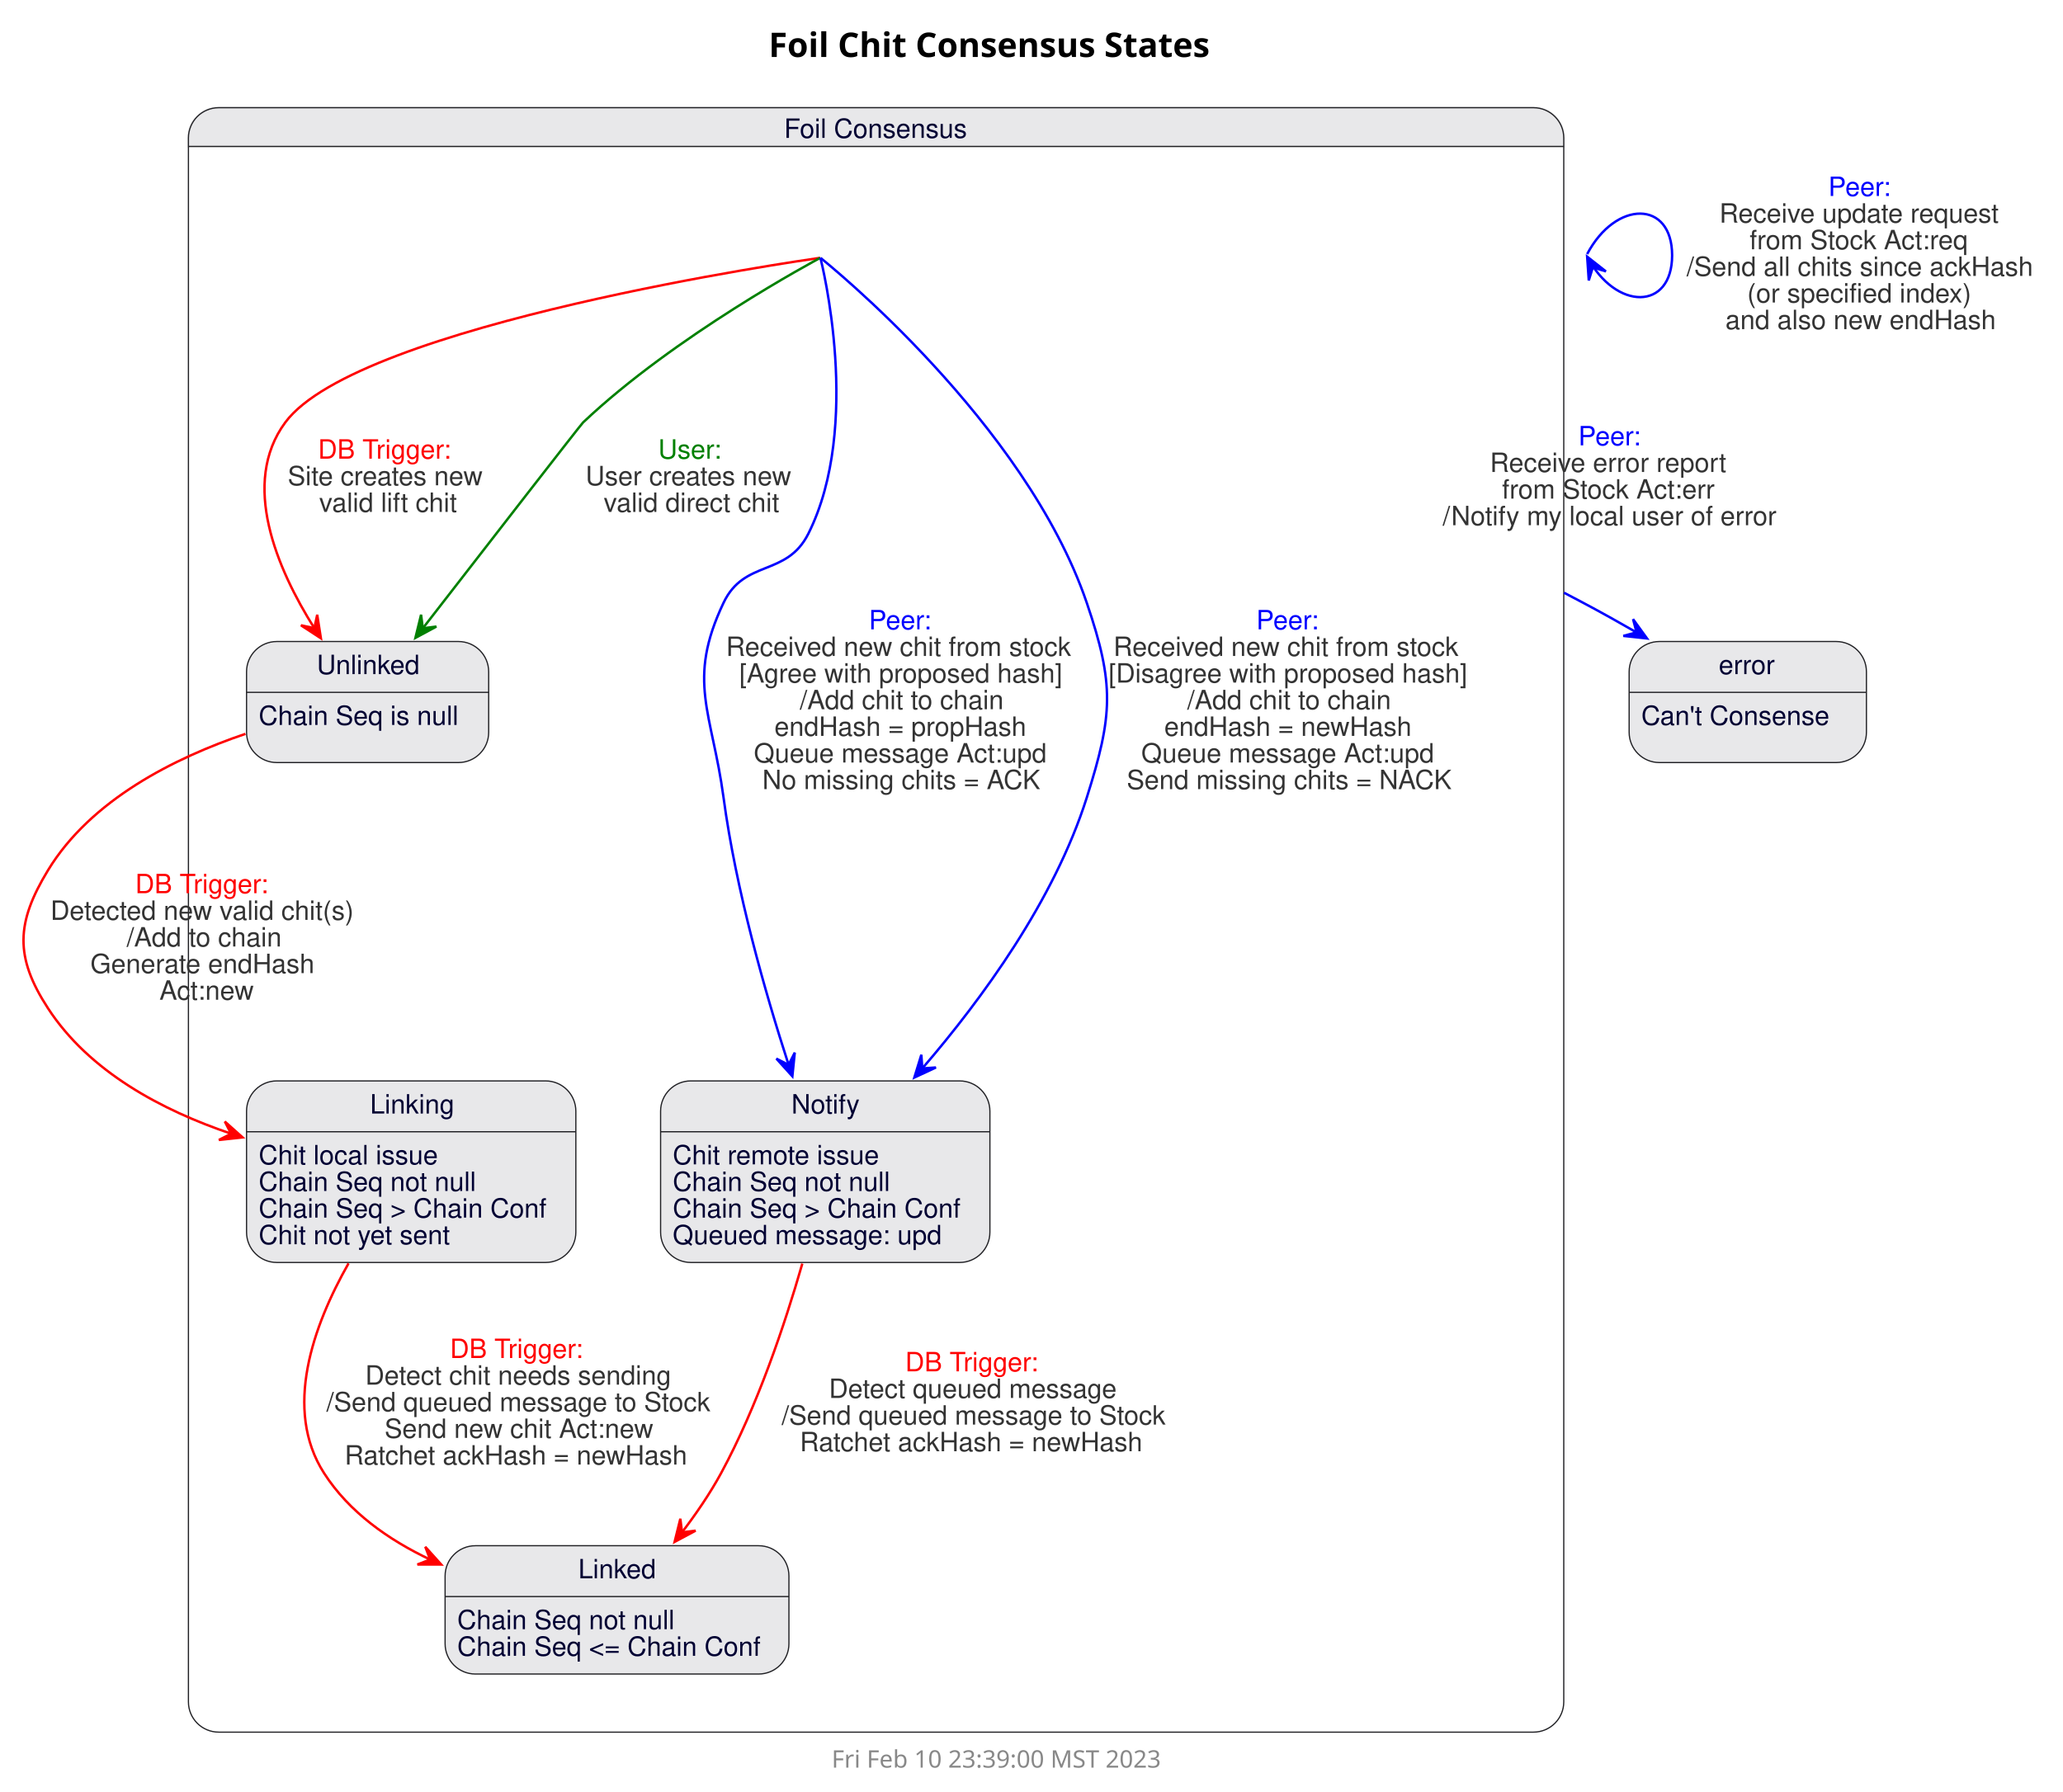
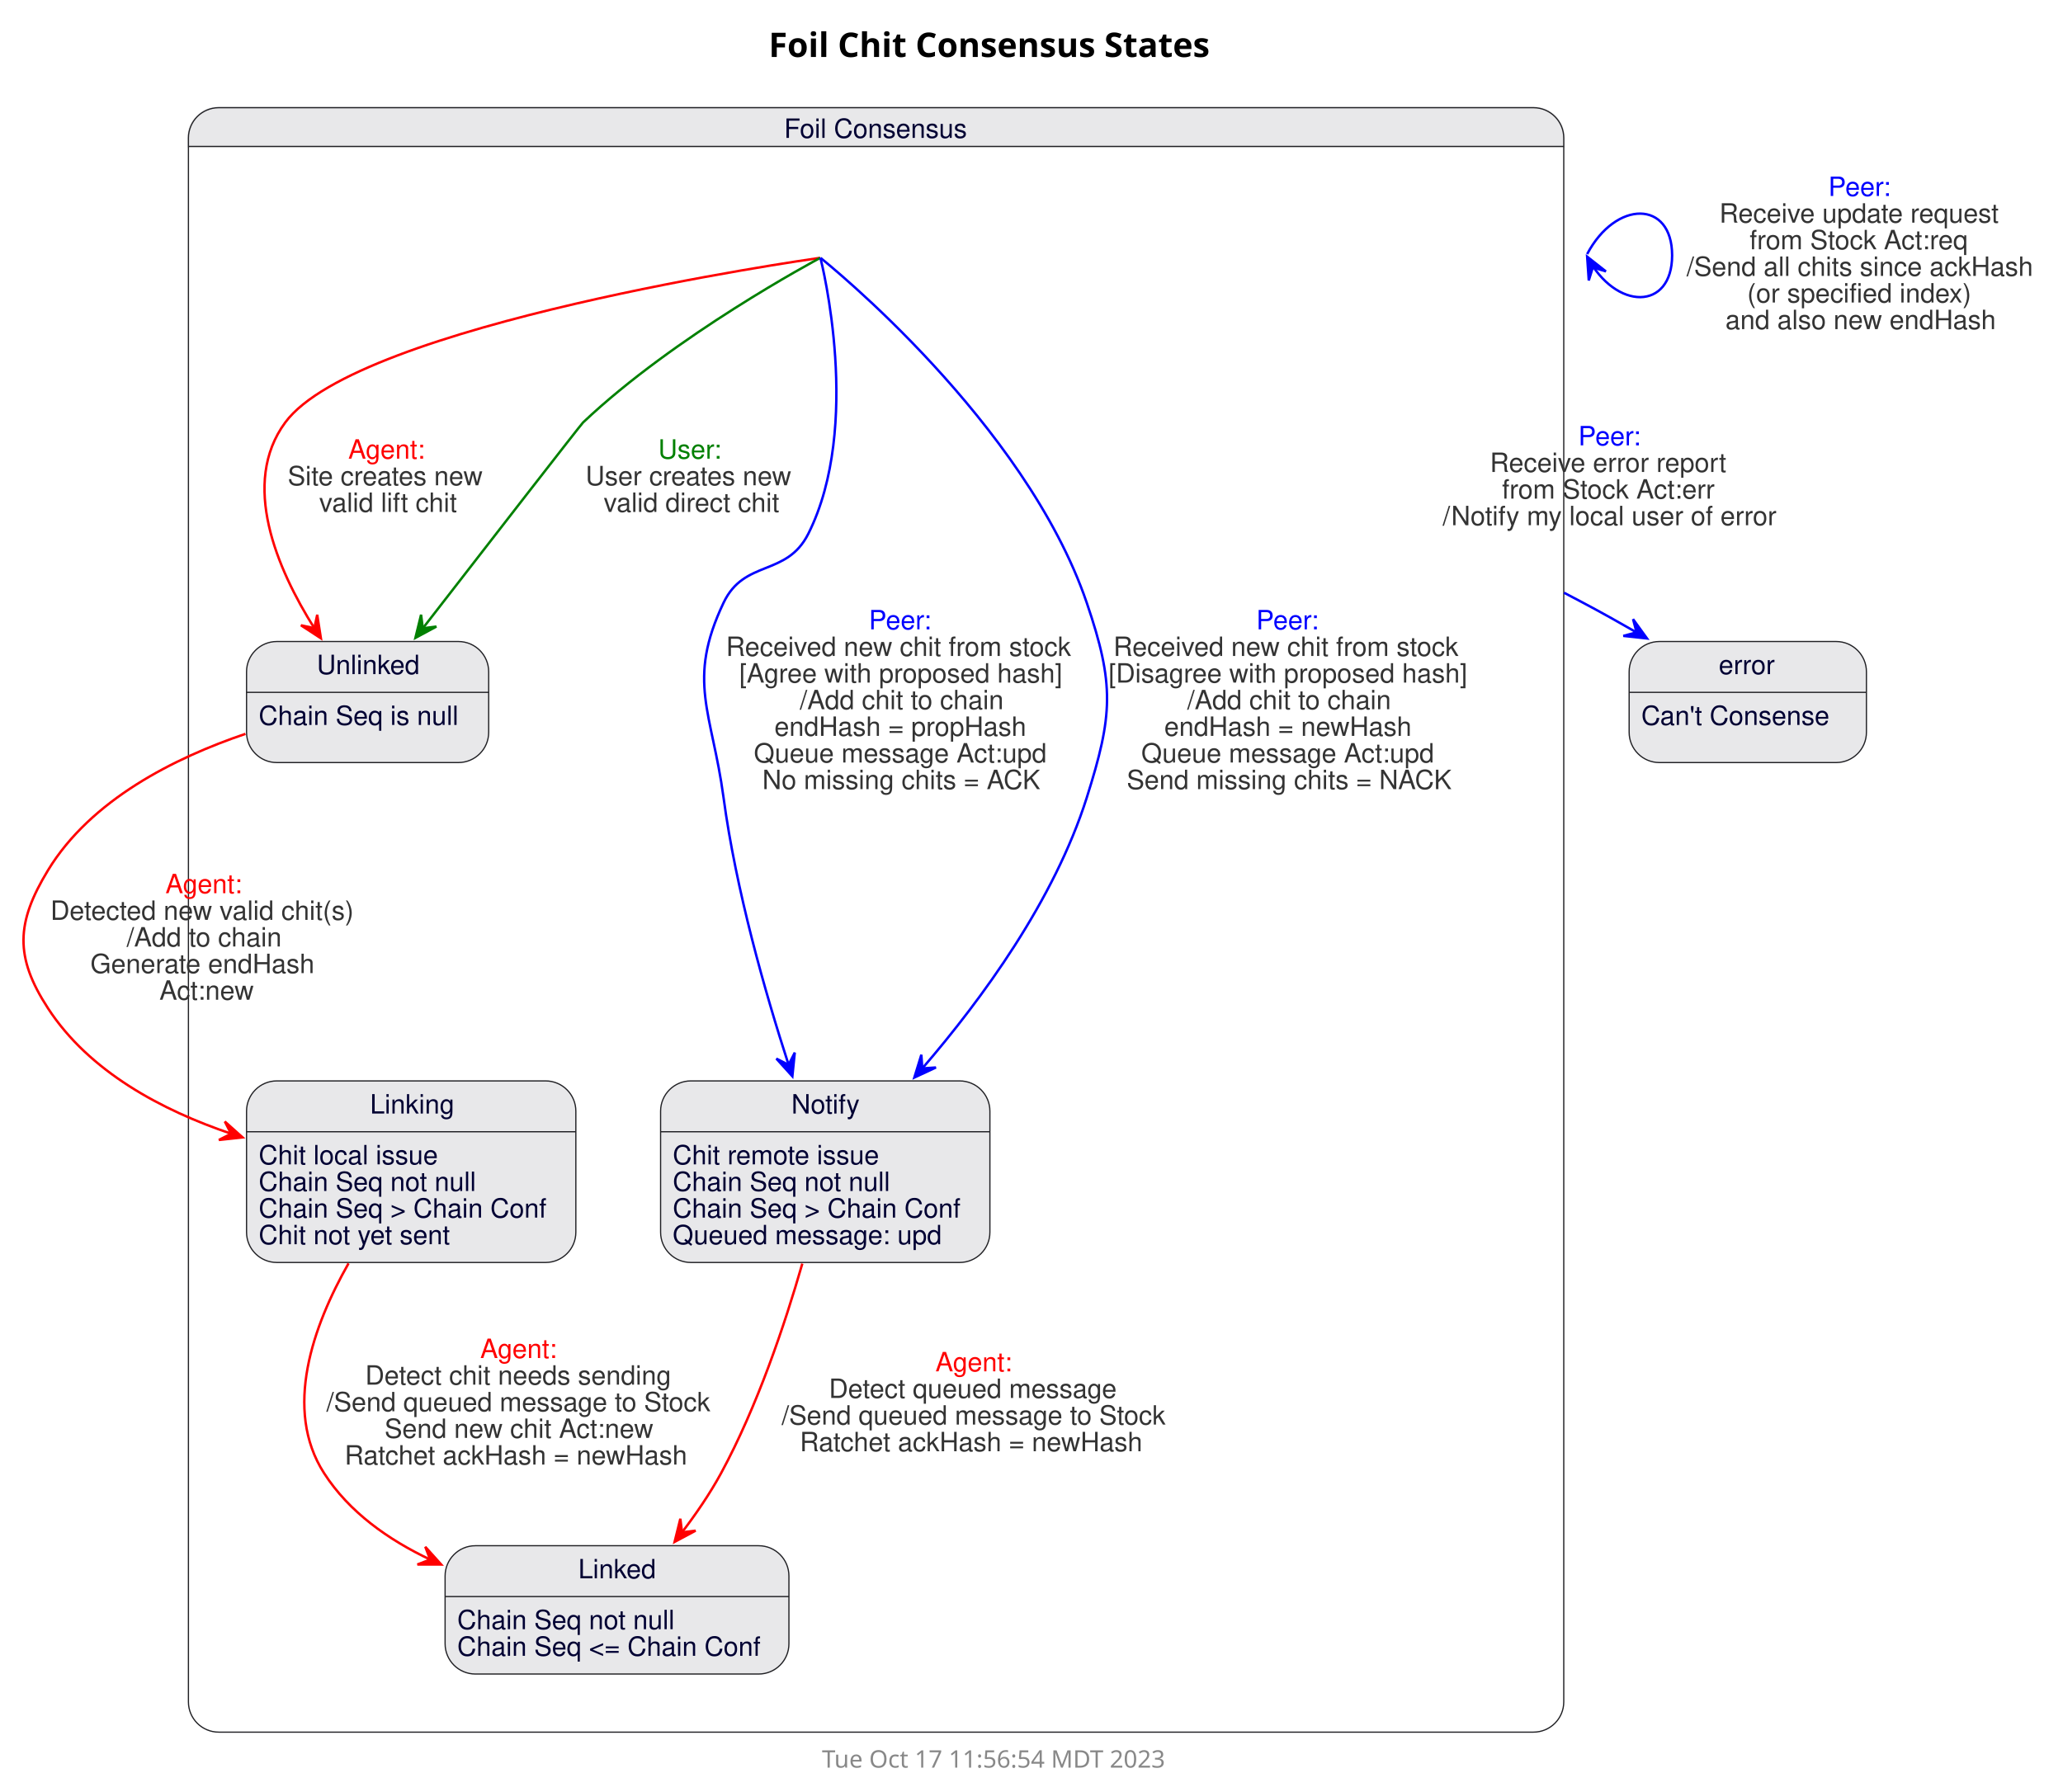
<svg xmlns="http://www.w3.org/2000/svg" contentStyleType="text/css" height="740px" preserveAspectRatio="none" style="width:852px;height:740px;background:#FFFFFF;" version="1.1" viewBox="0 0 852 740" width="852px" zoomAndPan="magnify">
  <defs />
  <g>
    <text fill="#000000" font-family="sans-serif" font-size="14" font-weight="bold" lengthAdjust="spacing" textLength="194" x="317.455" y="23.535">Foil Chit Consensus States</text>
    <g id="cluster_foil">
      <path d="M90.32,44.488 L633.32,44.488 A12.5,12.5 0 0 1 645.82,56.988 L645.82,60.488 L77.82,60.488 L77.82,56.988 A12.5,12.5 0 0 1 90.32,44.488 " fill="#E8E8EA" style="stroke:#E8E8EA;stroke-width:1.0;" />
      <rect fill="none" height="671" rx="12.5" ry="12.5" style="stroke:#202024;stroke-width:0.5;" width="568" x="77.82" y="44.488" />
      <line style="stroke:#202024;stroke-width:0.5;" x1="77.82" x2="645.82" y1="60.488" y2="60.488" />
      <text fill="#000033" font-family="Helvetica" font-size="11" lengthAdjust="spacing" textLength="76" x="323.82" y="56.959">Foil Consensus</text>
    </g>
    <g id="foil.unlinked">
      <rect fill="#E8E8EA" height="50" rx="12.5" ry="12.5" style="stroke:#202024;stroke-width:0.5;" width="100" x="101.82" y="264.988" />
      <line style="stroke:#202024;stroke-width:0.5;" x1="101.82" x2="201.82" y1="285.988" y2="285.988" />
      <text fill="#000033" font-family="Helvetica" font-size="11" lengthAdjust="spacing" textLength="42" x="130.82" y="278.459">Unlinked</text>
      <text fill="#000033" font-family="Helvetica" font-size="11" lengthAdjust="spacing" textLength="80" x="106.82" y="299.459">Chain Seq is null</text>
    </g>
    <g id="foil.linking">
      <rect fill="#E8E8EA" height="75" rx="12.5" ry="12.5" style="stroke:#202024;stroke-width:0.5;" width="136" x="101.82" y="446.488" />
      <line style="stroke:#202024;stroke-width:0.5;" x1="101.82" x2="237.82" y1="467.488" y2="467.488" />
      <text fill="#000033" font-family="Helvetica" font-size="11" lengthAdjust="spacing" textLength="34" x="152.82" y="459.959">Linking</text>
      <text fill="#000033" font-family="Helvetica" font-size="11" lengthAdjust="spacing" textLength="73" x="106.82" y="480.959">Chit local issue</text>
      <text fill="#000033" font-family="Helvetica" font-size="11" lengthAdjust="spacing" textLength="87" x="106.82" y="491.959">Chain Seq not null</text>
      <text fill="#000033" font-family="Helvetica" font-size="11" lengthAdjust="spacing" textLength="116" x="106.82" y="502.959">Chain Seq &gt; Chain Conf</text>
      <text fill="#000033" font-family="Helvetica" font-size="11" lengthAdjust="spacing" textLength="79" x="106.82" y="513.958">Chit not yet sent</text>
    </g>
    <g id="foil.linked">
      <rect fill="#E8E8EA" height="53" rx="12.5" ry="12.5" style="stroke:#202024;stroke-width:0.5;" width="142" x="183.82" y="638.488" />
      <line style="stroke:#202024;stroke-width:0.5;" x1="183.82" x2="325.82" y1="659.488" y2="659.488" />
      <text fill="#000033" font-family="Helvetica" font-size="11" lengthAdjust="spacing" textLength="32" x="238.82" y="651.958">Linked</text>
      <text fill="#000033" font-family="Helvetica" font-size="11" lengthAdjust="spacing" textLength="87" x="188.82" y="672.958">Chain Seq not null</text>
      <text fill="#000033" font-family="Helvetica" font-size="11" lengthAdjust="spacing" textLength="122" x="188.82" y="683.958">Chain Seq &lt;= Chain Conf</text>
    </g>
    <g id="foil.notify">
      <rect fill="#E8E8EA" height="75" rx="12.5" ry="12.5" style="stroke:#202024;stroke-width:0.5;" width="136" x="272.82" y="446.488" />
      <line style="stroke:#202024;stroke-width:0.5;" x1="272.82" x2="408.82" y1="467.488" y2="467.488" />
      <text fill="#000033" font-family="Helvetica" font-size="11" lengthAdjust="spacing" textLength="28" x="326.82" y="459.959">Notify</text>
      <text fill="#000033" font-family="Helvetica" font-size="11" lengthAdjust="spacing" textLength="85" x="277.82" y="480.959">Chit remote issue</text>
      <text fill="#000033" font-family="Helvetica" font-size="11" lengthAdjust="spacing" textLength="87" x="277.82" y="491.959">Chain Seq not null</text>
      <text fill="#000033" font-family="Helvetica" font-size="11" lengthAdjust="spacing" textLength="116" x="277.82" y="502.959">Chain Seq &gt; Chain Conf</text>
      <text fill="#000033" font-family="Helvetica" font-size="11" lengthAdjust="spacing" textLength="111" x="277.82" y="513.958">Queued message: upd</text>
    </g>
    <g id="error">
      <rect fill="#E8E8EA" height="50" rx="12.5" ry="12.5" style="stroke:#202024;stroke-width:0.5;" width="98" x="672.82" y="264.988" />
      <line style="stroke:#202024;stroke-width:0.5;" x1="672.82" x2="770.82" y1="285.988" y2="285.988" />
      <text fill="#000033" font-family="Helvetica" font-size="11" lengthAdjust="spacing" textLength="24" x="709.82" y="278.459">error</text>
      <text fill="#000033" font-family="Helvetica" font-size="11" lengthAdjust="spacing" textLength="78" x="677.82" y="299.459">Can't Consense</text>
    </g>
    <g id="link_foil_unlinked">
      <path d="M338.68,106.508 C332.9,107.328 147.87,133.798 117.82,174.488 C99.26,199.608 114.31,234.798 129.84,259.518 " fill="none" id="foil-to-unlinked" style="stroke:#FF0000;stroke-width:1.0;" />
      <polygon fill="#FF0000" points="132.53,263.668,131.005,253.938,129.816,259.469,124.285,258.281,132.53,263.668" style="stroke:#FF0000;stroke-width:1.0;" />
-       <text fill="#FF0000" font-family="Helvetica" font-size="11" lengthAdjust="spacing" textLength="56" x="131.32" y="189.458">DB Trigger:</text>
+       <text fill="#FF0000" font-family="Helvetica" font-size="11" lengthAdjust="spacing" textLength="31" x="143.82" y="189.458">Agent:</text>
      <text fill="#333333" font-family="Helvetica" font-size="11" lengthAdjust="spacing" textLength="81" x="118.82" y="200.458">Site creates new</text>
      <text fill="#333333" font-family="Helvetica" font-size="11" lengthAdjust="spacing" textLength="55" x="131.82" y="211.458">valid lift chit</text>
    </g>
    <g id="link_foil_unlinked">
      <path d="M338.77,106.508 C336.96,107.478 278.7,138.598 240.82,174.488 C239.84,175.418 200.42,226.238 174.37,259.858 " fill="none" id="foil-to-unlinked-1" style="stroke:#008000;stroke-width:1.0;" />
      <polygon fill="#008000" points="171.56,263.488,180.228,258.812,174.617,259.531,173.897,253.921,171.56,263.488" style="stroke:#008000;stroke-width:1.0;" />
      <text fill="#008000" font-family="Helvetica" font-size="11" lengthAdjust="spacing" textLength="27" x="271.82" y="189.458">User:</text>
      <text fill="#333333" font-family="Helvetica" font-size="11" lengthAdjust="spacing" textLength="87" x="241.82" y="200.458">User creates new</text>
      <text fill="#333333" font-family="Helvetica" font-size="11" lengthAdjust="spacing" textLength="72" x="249.32" y="211.458">valid direct chit</text>
    </g>
    <g id="link_foil_notify">
      <path d="M338.83,106.538 C339.36,108.628 356.23,175.878 333.82,220.488 C324.81,238.408 307.43,230.868 298.82,248.988 C283.46,281.298 294.05,294.028 298.82,329.488 C303.94,367.608 315.91,409.668 325.77,440.098 " fill="none" id="foil-to-notify" style="stroke:#0000FF;stroke-width:1.0;" />
      <polygon fill="#0000FF" points="327.24,444.588,328.233,434.79,325.68,439.838,320.632,437.285,327.24,444.588" style="stroke:#0000FF;stroke-width:1.0;" />
      <text fill="#0000FF" font-family="Helvetica" font-size="11" lengthAdjust="spacing" textLength="26" x="358.82" y="259.959">Peer:</text>
      <text fill="#333333" font-family="Helvetica" font-size="11" lengthAdjust="spacing" textLength="144" x="299.82" y="270.959">Received new chit from stock</text>
      <text fill="#333333" font-family="Helvetica" font-size="11" lengthAdjust="spacing" textLength="133" x="305.32" y="281.959">[Agree with proposed hash]</text>
      <text fill="#333333" font-family="Helvetica" font-size="11" lengthAdjust="spacing" textLength="83" x="330.32" y="292.959">/Add chit to chain</text>
      <text fill="#333333" font-family="Helvetica" font-size="11" lengthAdjust="spacing" textLength="104" x="319.82" y="303.959">endHash = propHash</text>
      <text fill="#333333" font-family="Helvetica" font-size="11" lengthAdjust="spacing" textLength="121" x="311.32" y="314.959">Queue message Act:upd</text>
      <text fill="#333333" font-family="Helvetica" font-size="11" lengthAdjust="spacing" textLength="114" x="314.82" y="325.959">No missing chits = ACK</text>
    </g>
    <g id="link_foil_notify">
      <path d="M338.88,106.538 C341.43,108.578 423.39,174.448 448.82,248.988 C460.36,282.848 459.61,295.378 448.82,329.488 C435.43,371.778 405.74,412.488 380.88,441.358 " fill="none" id="foil-to-notify-1" style="stroke:#0000FF;stroke-width:1.0;" />
      <polygon fill="#0000FF" points="377.61,445.098,386.538,440.94,380.894,441.328,380.506,435.685,377.61,445.098" style="stroke:#0000FF;stroke-width:1.0;" />
      <text fill="#0000FF" font-family="Helvetica" font-size="11" lengthAdjust="spacing" textLength="26" x="518.82" y="259.959">Peer:</text>
      <text fill="#333333" font-family="Helvetica" font-size="11" lengthAdjust="spacing" textLength="144" x="459.82" y="270.959">Received new chit from stock</text>
      <text fill="#333333" font-family="Helvetica" font-size="11" lengthAdjust="spacing" textLength="148" x="457.82" y="281.959">[Disagree with proposed hash]</text>
      <text fill="#333333" font-family="Helvetica" font-size="11" lengthAdjust="spacing" textLength="83" x="490.32" y="292.959">/Add chit to chain</text>
      <text fill="#333333" font-family="Helvetica" font-size="11" lengthAdjust="spacing" textLength="102" x="480.82" y="303.959">endHash = newHash</text>
      <text fill="#333333" font-family="Helvetica" font-size="11" lengthAdjust="spacing" textLength="121" x="471.32" y="314.959">Queue message Act:upd</text>
      <text fill="#333333" font-family="Helvetica" font-size="11" lengthAdjust="spacing" textLength="133" x="465.32" y="325.959">Send missing chits = NACK</text>
    </g>
    <g id="link_unlinked_linking">
      <path d="M101.37,303.138 C72.06,313.058 37.51,330.368 19.82,359.488 C6.66,381.138 6,395.248 19.82,416.488 C36.85,442.678 66.83,458.638 95.53,468.318 " fill="none" id="unlinked-to-linking" style="stroke:#FF0000;stroke-width:1.0;" />
      <polygon fill="#FF0000" points="100.19,469.828,92.845,463.267,95.43,468.299,90.398,470.883,100.19,469.828" style="stroke:#FF0000;stroke-width:1.0;" />
-       <text fill="#FF0000" font-family="Helvetica" font-size="11" lengthAdjust="spacing" textLength="56" x="55.82" y="368.959">DB Trigger:</text>
+       <text fill="#FF0000" font-family="Helvetica" font-size="11" lengthAdjust="spacing" textLength="31" x="68.32" y="368.959">Agent:</text>
      <text fill="#333333" font-family="Helvetica" font-size="11" lengthAdjust="spacing" textLength="126" x="20.82" y="379.959">Detected new valid chit(s)</text>
      <text fill="#333333" font-family="Helvetica" font-size="11" lengthAdjust="spacing" textLength="63" x="52.32" y="390.959">/Add to chain</text>
      <text fill="#333333" font-family="Helvetica" font-size="11" lengthAdjust="spacing" textLength="93" x="37.32" y="401.959">Generate endHash</text>
      <text fill="#333333" font-family="Helvetica" font-size="11" lengthAdjust="spacing" textLength="39" x="65.82" y="412.959">Act:new</text>
    </g>
    <g id="link_linking_linked">
      <path d="M143.94,521.868 C129.28,547.698 116.93,582.168 133.82,608.488 C144.13,624.568 160.4,636.048 177.7,644.228 " fill="none" id="linking-to-linked" style="stroke:#FF0000;stroke-width:1.0;" />
      <polygon fill="#FF0000" points="182.22,646.258,175.635,638.934,177.655,644.218,172.371,646.238,182.22,646.258" style="stroke:#FF0000;stroke-width:1.0;" />
-       <text fill="#FF0000" font-family="Helvetica" font-size="11" lengthAdjust="spacing" textLength="56" x="185.82" y="560.958">DB Trigger:</text>
+       <text fill="#FF0000" font-family="Helvetica" font-size="11" lengthAdjust="spacing" textLength="31" x="198.32" y="560.958">Agent:</text>
      <text fill="#333333" font-family="Helvetica" font-size="11" lengthAdjust="spacing" textLength="126" x="150.82" y="571.958">Detect chit needs sending</text>
      <text fill="#333333" font-family="Helvetica" font-size="11" lengthAdjust="spacing" textLength="158" x="134.82" y="582.958">/Send queued message to Stock</text>
      <text fill="#333333" font-family="Helvetica" font-size="11" lengthAdjust="spacing" textLength="110" x="158.82" y="593.958">Send new chit Act:new</text>
      <text fill="#333333" font-family="Helvetica" font-size="11" lengthAdjust="spacing" textLength="143" x="142.32" y="604.958">Ratchet ackHash = newHash</text>
    </g>
    <g id="link_notify_linked">
      <path d="M331.35,521.968 C324.08,547.218 312.76,580.948 297.82,608.488 C293.19,617.008 287.3,625.588 281.36,633.368 " fill="none" id="notify-to-linked" style="stroke:#FF0000;stroke-width:1.0;" />
      <polygon fill="#FF0000" points="278.6,636.908,287.286,632.266,281.673,632.964,280.975,627.35,278.6,636.908" style="stroke:#FF0000;stroke-width:1.0;" />
-       <text fill="#FF0000" font-family="Helvetica" font-size="11" lengthAdjust="spacing" textLength="56" x="373.82" y="566.458">DB Trigger:</text>
+       <text fill="#FF0000" font-family="Helvetica" font-size="11" lengthAdjust="spacing" textLength="31" x="386.32" y="566.458">Agent:</text>
      <text fill="#333333" font-family="Helvetica" font-size="11" lengthAdjust="spacing" textLength="119" x="342.32" y="577.458">Detect queued message</text>
      <text fill="#333333" font-family="Helvetica" font-size="11" lengthAdjust="spacing" textLength="158" x="322.82" y="588.458">/Send queued message to Stock</text>
      <text fill="#333333" font-family="Helvetica" font-size="11" lengthAdjust="spacing" textLength="143" x="330.32" y="599.458">Ratchet ackHash = newHash</text>
    </g>
    <g id="link_foil_foil">
      <path d="M655.48,104.958 C667.36,82.488 690.57,82.668 690.57,105.488 C690.57,128.308 667.36,128.488 655.48,106.018 " fill="none" id="foil-to-foil" style="stroke:#0000FF;stroke-width:1.0;" />
      <polygon fill="#0000FF" points="655.48,106.018,656.15,115.844,657.817,110.439,663.223,112.105,655.48,106.018" style="stroke:#0000FF;stroke-width:1.0;" />
      <text fill="#0000FF" font-family="Helvetica" font-size="11" lengthAdjust="spacing" textLength="26" x="755.07" y="80.959">Peer:</text>
      <text fill="#333333" font-family="Helvetica" font-size="11" lengthAdjust="spacing" textLength="116" x="710.07" y="91.959">Receive update request</text>
      <text fill="#333333" font-family="Helvetica" font-size="11" lengthAdjust="spacing" textLength="91" x="722.57" y="102.959">from Stock Act:req</text>
      <text fill="#333333" font-family="Helvetica" font-size="11" lengthAdjust="spacing" textLength="143" x="696.57" y="113.959">/Send all chits since ackHash</text>
      <text fill="#333333" font-family="Helvetica" font-size="11" lengthAdjust="spacing" textLength="93" x="721.57" y="124.959">(or specified index)</text>
      <text fill="#333333" font-family="Helvetica" font-size="11" lengthAdjust="spacing" textLength="111" x="712.57" y="135.958">and also new endHash</text>
    </g>
    <g id="link_foil_error">
      <path d="M645.942,244.84 C646.471,245.116 646.998,245.392 647.525,245.669 C649.633,246.775 651.732,247.881 653.82,248.988 C661.05,252.818 668.61,257.048 675.95,261.268 " fill="none" id="foil-to-error" style="stroke:#0000FF;stroke-width:1.0;" />
      <polygon fill="#0000FF" points="680.21,263.728,674.437,255.749,675.886,261.217,670.418,262.667,680.21,263.728" style="stroke:#0000FF;stroke-width:1.0;" />
      <text fill="#0000FF" font-family="Helvetica" font-size="11" lengthAdjust="spacing" textLength="26" x="651.82" y="183.958">Peer:</text>
      <text fill="#333333" font-family="Helvetica" font-size="11" lengthAdjust="spacing" textLength="99" x="615.32" y="194.958">Receive error report</text>
      <text fill="#333333" font-family="Helvetica" font-size="11" lengthAdjust="spacing" textLength="89" x="620.32" y="205.958">from Stock Act:err</text>
      <text fill="#333333" font-family="Helvetica" font-size="11" lengthAdjust="spacing" textLength="138" x="595.82" y="216.958">/Notify my local user of error</text>
    </g>
-     <text fill="#888888" font-family="sans-serif" font-size="10" lengthAdjust="spacing" textLength="142" x="343.455" y="730.156">Fri Feb 10 23:39:00 MST 2023</text>
+     <text fill="#888888" font-family="sans-serif" font-size="10" lengthAdjust="spacing" textLength="150" x="339.455" y="730.156">Tue Oct 17 11:56:54 MDT 2023</text>
  </g>
</svg>
